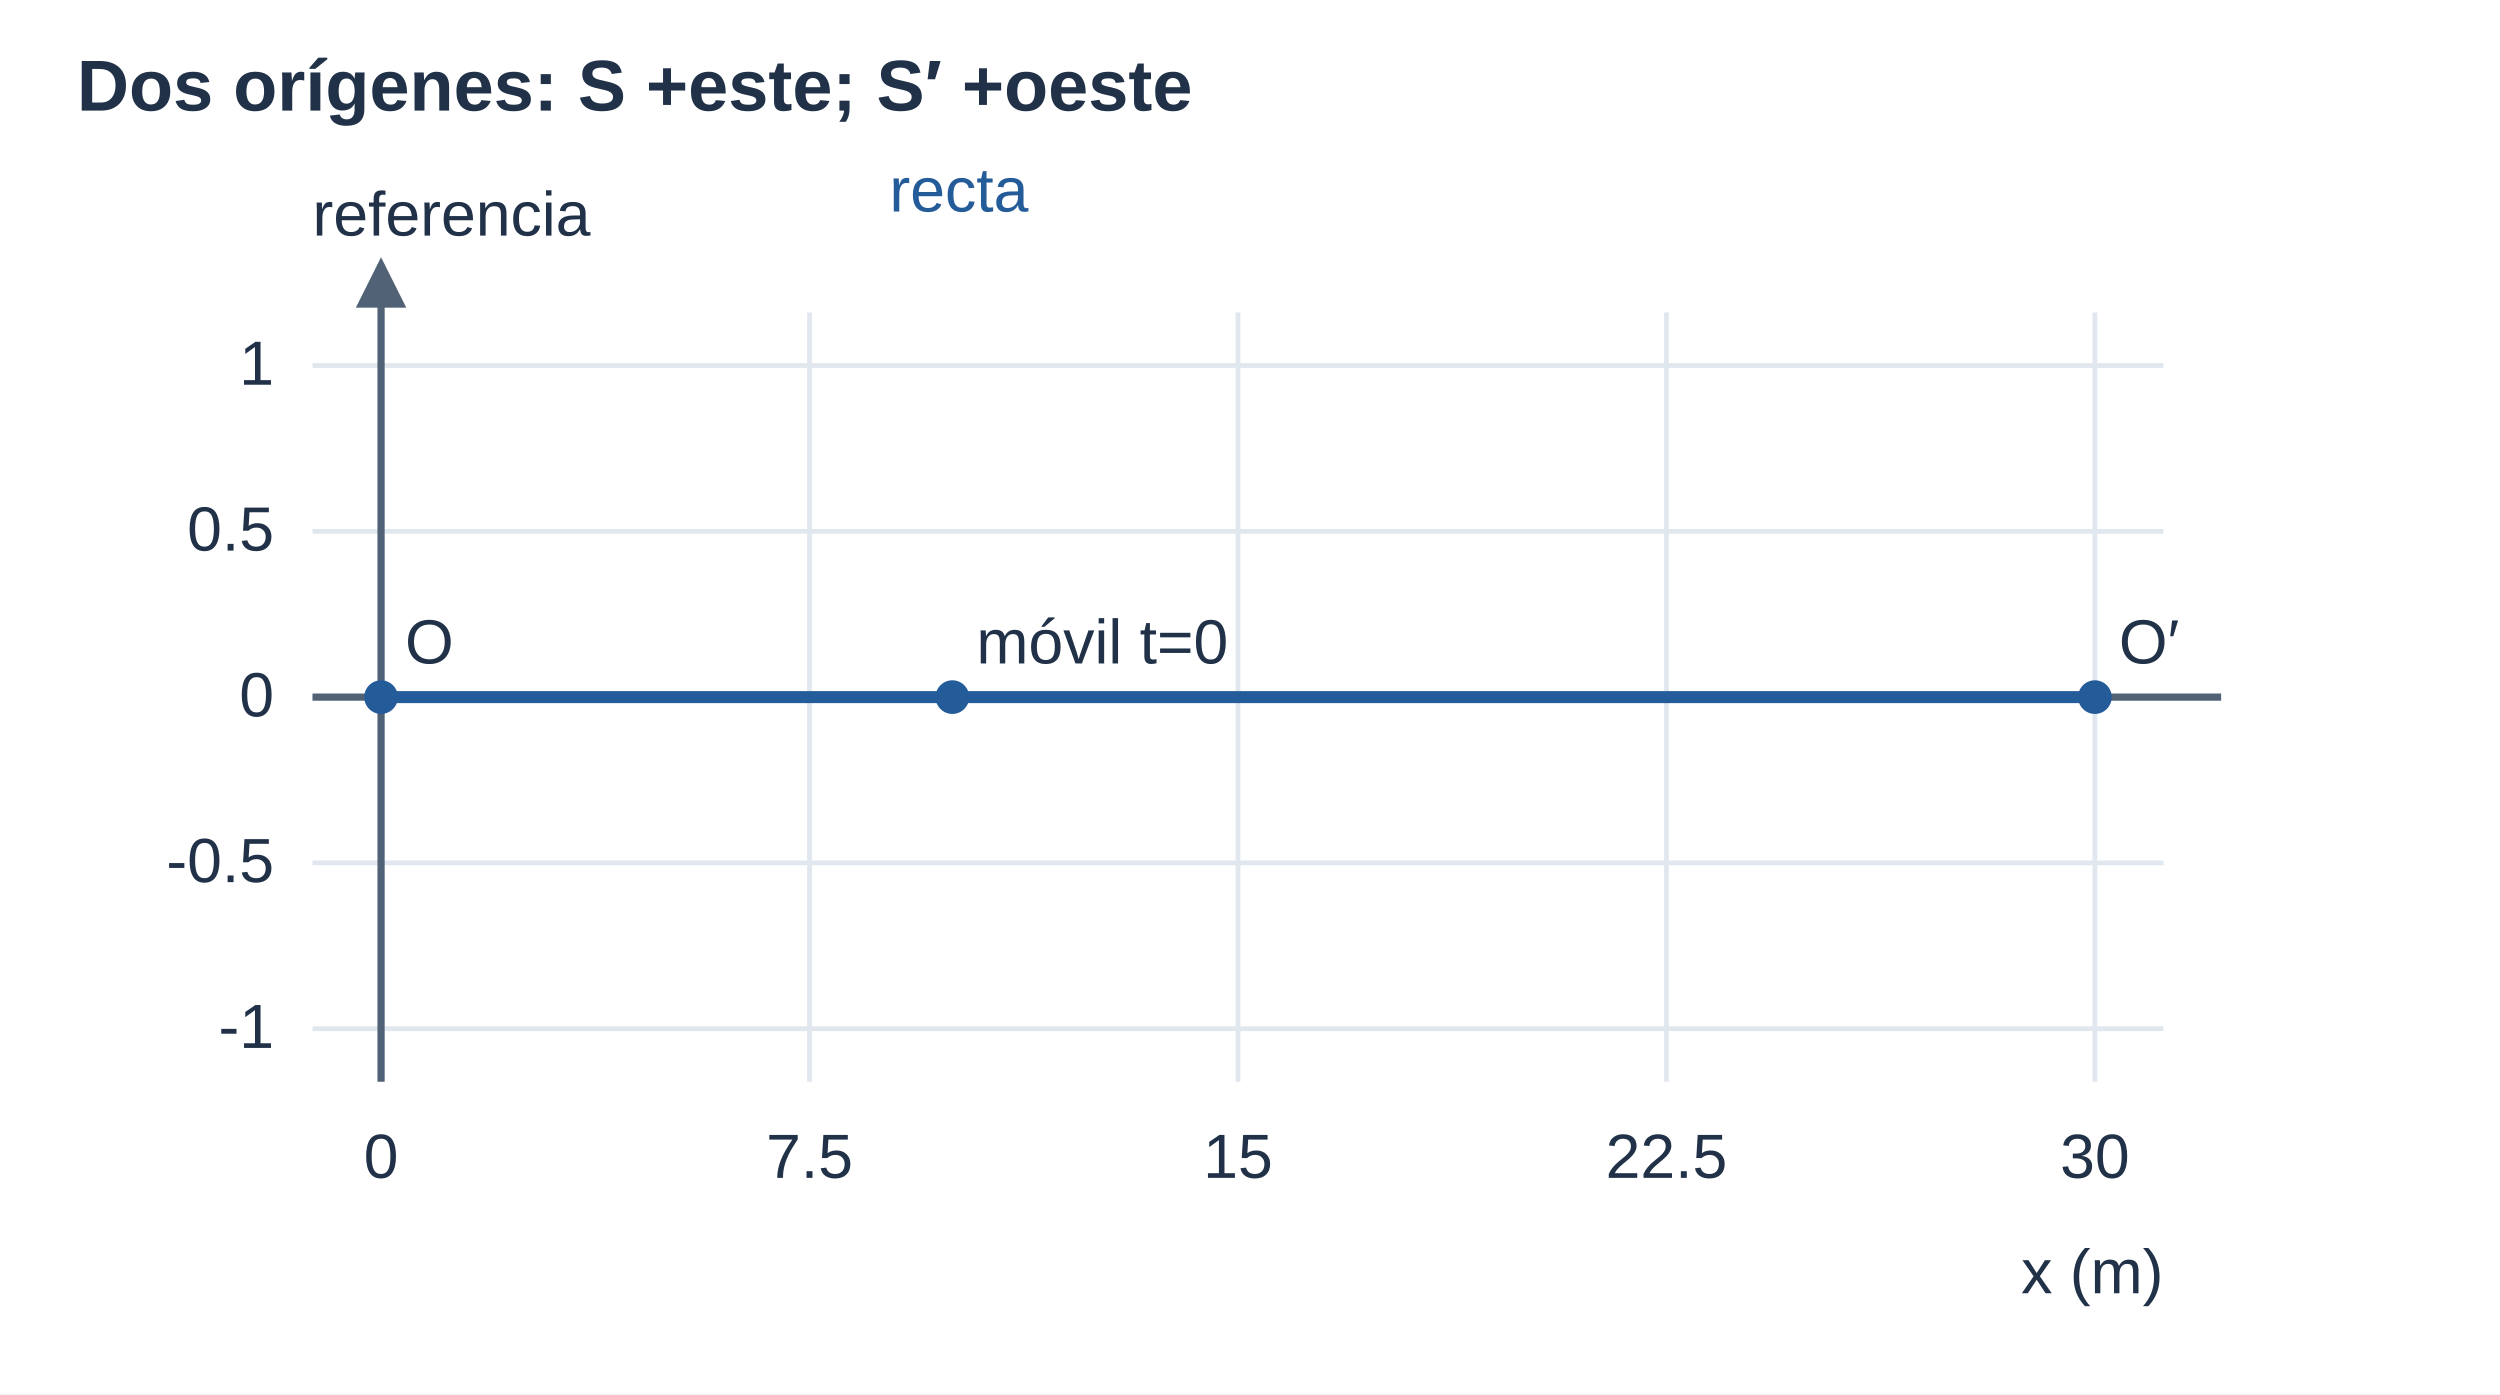
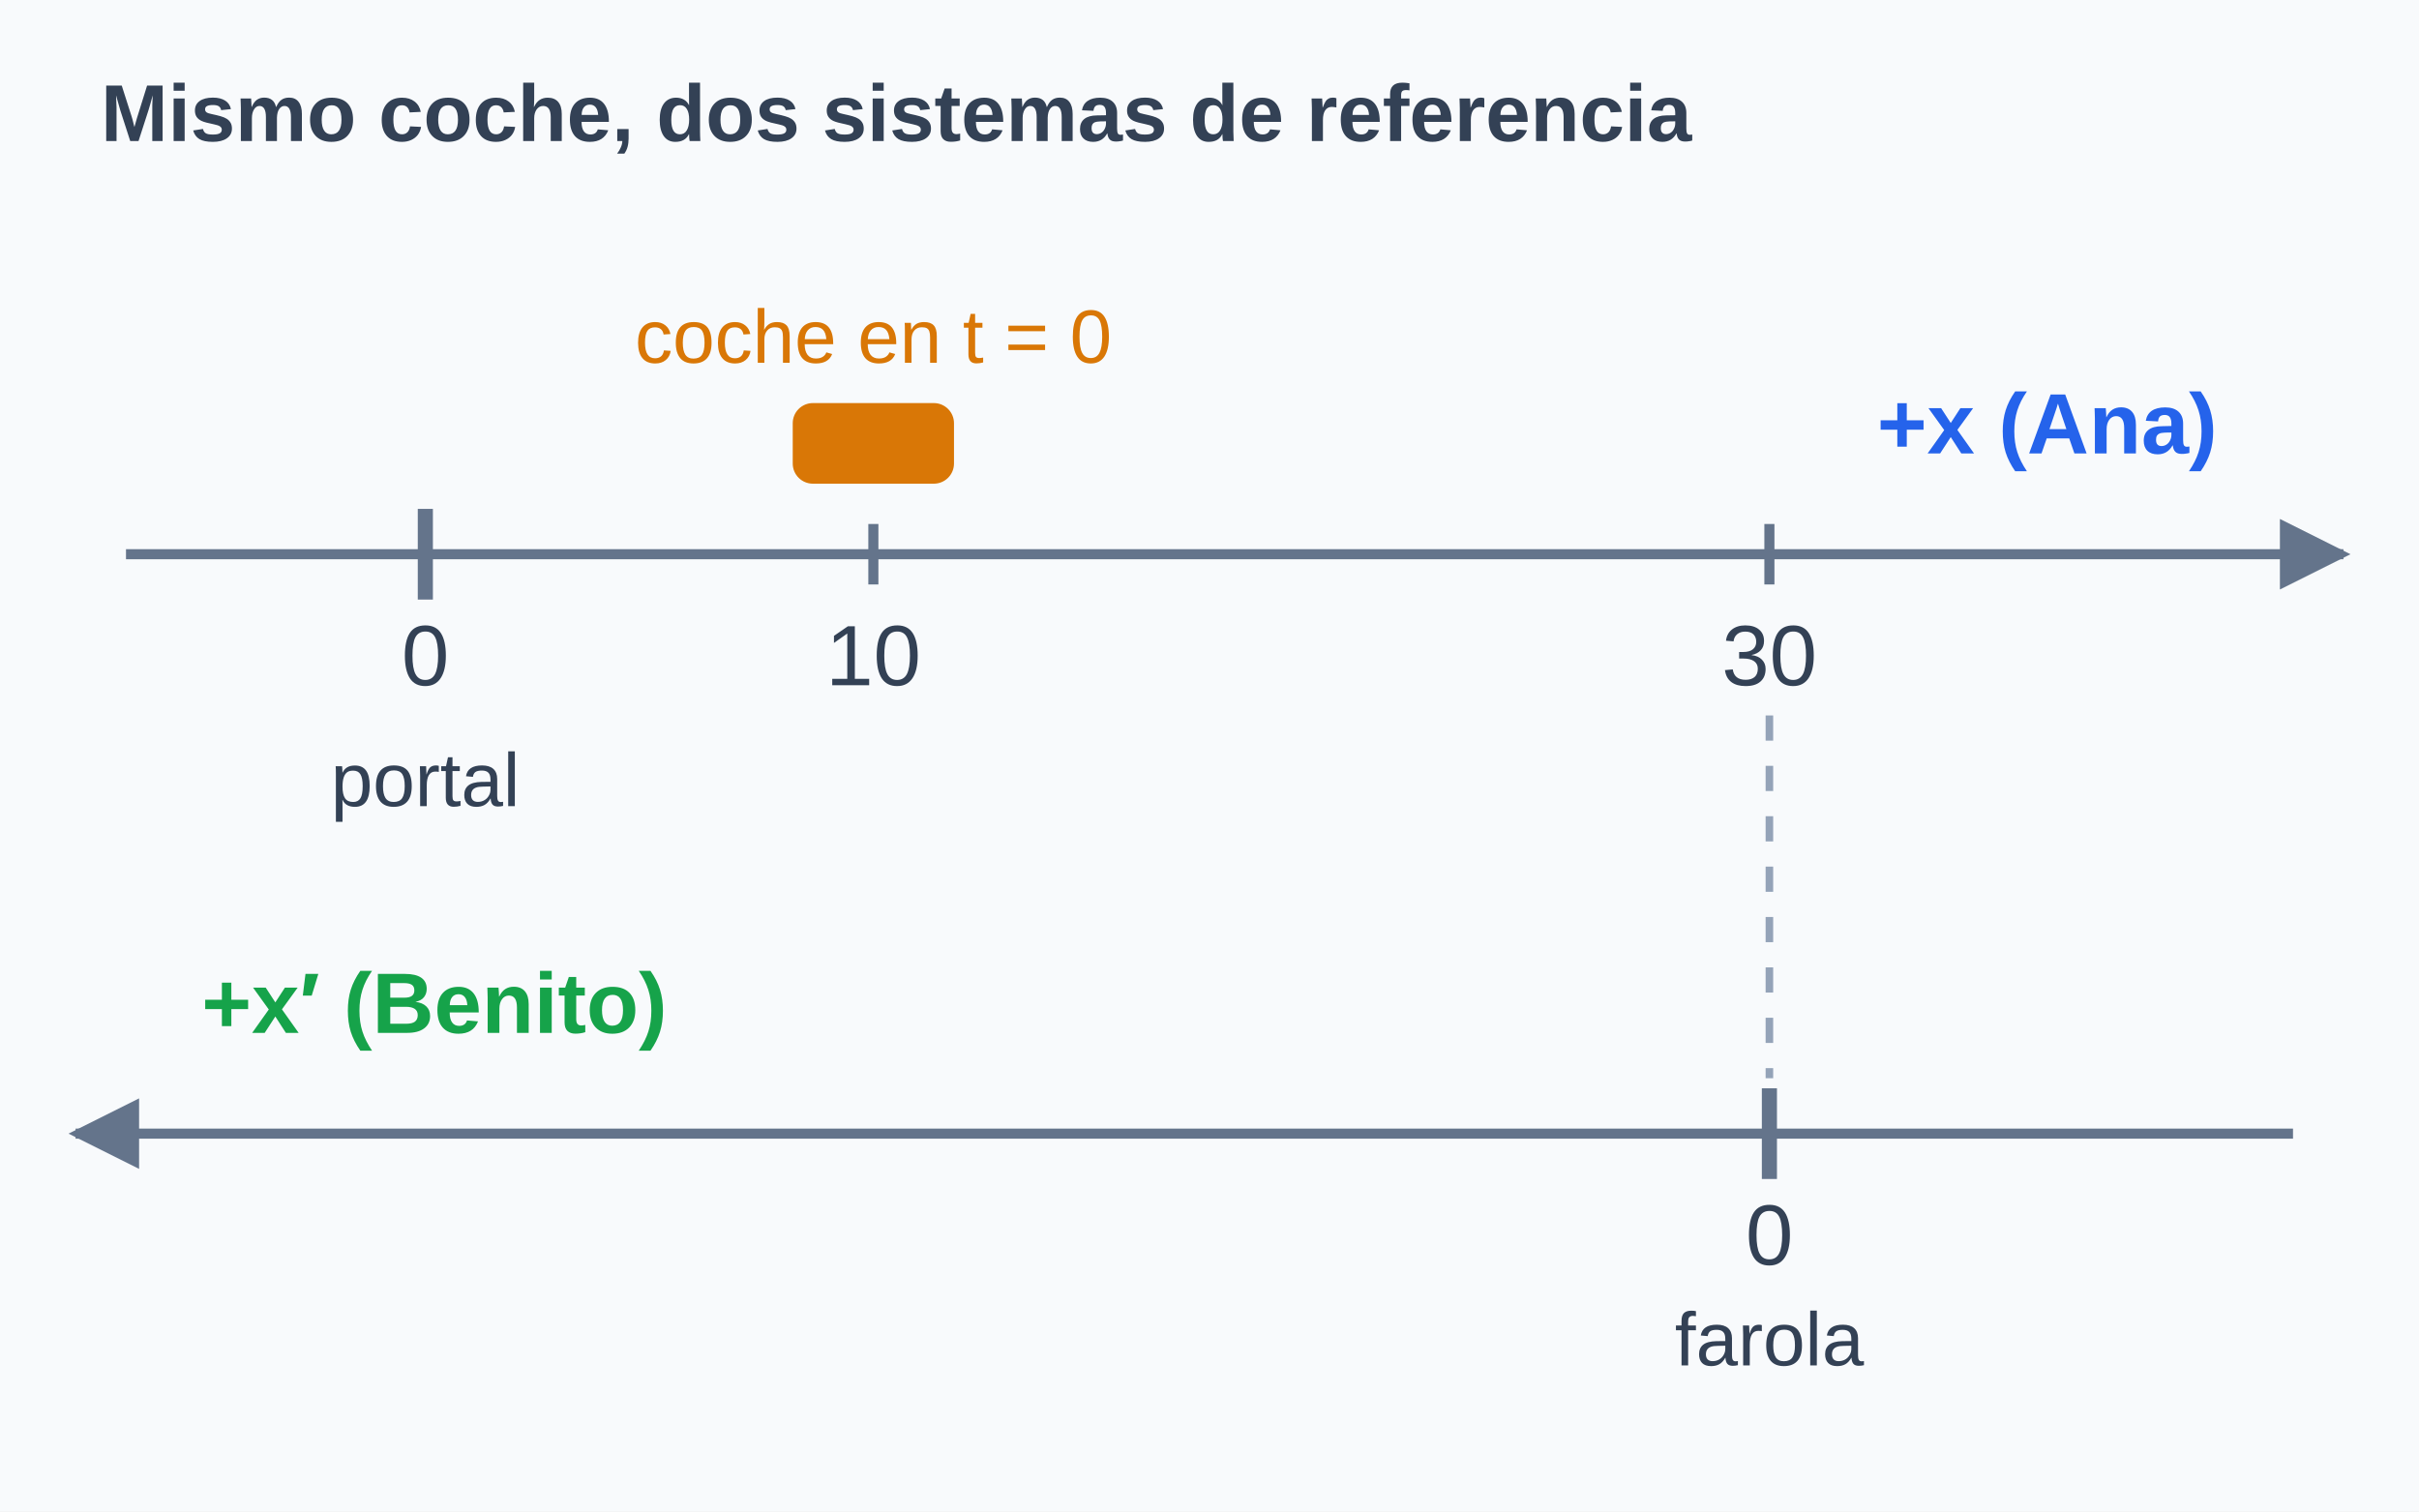
- <svg xmlns="http://www.w3.org/2000/svg" viewBox="0 0 520 290" role="img" aria-labelledby="title desc" style="max-width:100%;height:auto">
+ <svg xmlns="http://www.w3.org/2000/svg" viewBox="0 0 480 300" role="img" aria-labelledby="title desc">
  <defs>
-     <marker id="arrow" markerWidth="7" markerHeight="7" refX="6" refY="3.5" orient="auto-start-reverse">
-       <path d="M0 0 L7 3.5 L0 7Z" fill="context-stroke" />
+     <marker id="a-axis" viewBox="0 0 10 10" refX="9" refY="5" markerWidth="7" markerHeight="7" orient="auto-start-reverse">
+       <path d="M0 0 L10 5 L0 10 Z" fill="#64748b" />
+     </marker>
+     <marker id="a-blue" viewBox="0 0 10 10" refX="9" refY="5" markerWidth="7" markerHeight="7" orient="auto-start-reverse">
+       <path d="M0 0 L10 5 L0 10 Z" fill="#2563eb" />
+     </marker>
+     <marker id="a-amber" viewBox="0 0 10 10" refX="9" refY="5" markerWidth="7" markerHeight="7" orient="auto-start-reverse">
+       <path d="M0 0 L10 5 L0 10 Z" fill="#d97706" />
+     </marker>
+     <marker id="a-green" viewBox="0 0 10 10" refX="9" refY="5" markerWidth="7" markerHeight="7" orient="auto-start-reverse">
+       <path d="M0 0 L10 5 L0 10 Z" fill="#16a34a" />
+     </marker>
+     <marker id="a-red" viewBox="0 0 10 10" refX="9" refY="5" markerWidth="7" markerHeight="7" orient="auto-start-reverse">
+       <path d="M0 0 L10 5 L0 10 Z" fill="#dc2626" />
+     </marker>
+     <marker id="a-grey" viewBox="0 0 10 10" refX="9" refY="5" markerWidth="7" markerHeight="7" orient="auto-start-reverse">
+       <path d="M0 0 L10 5 L0 10 Z" fill="#94a3b8" />
    </marker>
  </defs>
-   <rect width="100%" height="100%" fill="white" />
-   <g font-family="Arial,sans-serif" font-size="13" fill="#203148">
-     <text x="16" y="23" font-size="15" font-weight="bold">Dos orígenes: S +este; S′ +oeste</text>
-     <path d="M79.26 65V225 M65 213.97H450" stroke="#e1e7ee" fill="none" />
-     <text x="79.26" y="245" text-anchor="middle">0</text>
-     <text x="57" y="217.97" text-anchor="end">-1</text>
-     <path d="M168.38 65V225 M65 179.48H450" stroke="#e1e7ee" fill="none" />
-     <text x="168.38" y="245" text-anchor="middle">7.5</text>
-     <text x="57" y="183.48" text-anchor="end">-0.5</text>
-     <path d="M257.50 65V225 M65 145.00H450" stroke="#e1e7ee" fill="none" />
-     <text x="257.50" y="245" text-anchor="middle">15</text>
-     <text x="57" y="149.00" text-anchor="end">0</text>
-     <path d="M346.62 65V225 M65 110.52H450" stroke="#e1e7ee" fill="none" />
-     <text x="346.62" y="245" text-anchor="middle">22.5</text>
-     <text x="57" y="114.52" text-anchor="end">0.5</text>
-     <path d="M435.74 65V225 M65 76.03H450" stroke="#e1e7ee" fill="none" />
-     <text x="435.74" y="245" text-anchor="middle">30</text>
-     <text x="57" y="80.03" text-anchor="end">1</text>
-     <path d="M65 145.00H462 M79.26 225V55" stroke="#516276" stroke-width="1.5" fill="none" marker-end="url(#arrow)" />
-     <text x="450" y="269" text-anchor="end">x (m)</text>
-     <text x="65" y="49">referencia</text>
-     <polyline points="79.26,145.00 435.74,145.00" fill="none" stroke="#245b99" stroke-width="2.5" />
-     <text x="185" y="44" fill="#245b99">recta</text>
-     <circle cx="79.26" cy="145.00" r="3.5" fill="#245b99" />
-     <text x="84.26" y="138.00">O</text>
-     <circle cx="198.09" cy="145.00" r="3.5" fill="#245b99" />
-     <text x="203.09" y="138.00">móvil t=0</text>
-     <circle cx="435.74" cy="145.00" r="3.5" fill="#245b99" />
-     <text x="440.74" y="138.00">O′</text>
+   <rect width="480" height="300" fill="#f8fafc" />
+   <g font-family="Arial, sans-serif">
+     <text x="20.0" y="28.0" font-size="16" text-anchor="start" fill="#334155" font-weight="bold">Mismo coche, dos sistemas de referencia</text>
+     <path d="M25.0 110.0 L465.0 110.0" fill="none" stroke="#64748b" stroke-width="2" marker-end="url(#a-axis)" />
+     <path d="M84.4 104.0 L84.4 116.0" fill="none" stroke="#64748b" stroke-width="2" />
+     <text x="84.4" y="136.0" font-size="17" text-anchor="middle" fill="#334155">0</text>
+     <path d="M173.3 104.0 L173.3 116.0" fill="none" stroke="#64748b" stroke-width="2" />
+     <text x="173.3" y="136.0" font-size="17" text-anchor="middle" fill="#334155">10</text>
+     <path d="M351.1 104.0 L351.1 116.0" fill="none" stroke="#64748b" stroke-width="2" />
+     <text x="351.1" y="136.0" font-size="17" text-anchor="middle" fill="#334155">30</text>
+     <path d="M84.4 101.0 L84.4 119.0" fill="none" stroke="#64748b" stroke-width="3" />
+     <text x="440.0" y="90.0" font-size="17" text-anchor="end" fill="#2563eb" font-weight="bold">+x  (Ana)</text>
+     <text x="84.4" y="160.0" font-size="15" text-anchor="middle" fill="#334155">portal</text>
+     <rect x="157.3" y="80.0" width="32.0" height="16.0" rx="4" fill="#d97706" stroke="none" stroke-width="2" />
+     <text x="173.3" y="72.0" font-size="15" text-anchor="middle" fill="#d97706">coche en t = 0</text>
+     <path d="M455.0 225.0 L15.0 225.0" fill="none" stroke="#64748b" stroke-width="2" marker-end="url(#a-axis)" />
+     <path d="M351.1 216.0 L351.1 234.0" fill="none" stroke="#64748b" stroke-width="3" />
+     <text x="351.1" y="251.0" font-size="17" text-anchor="middle" fill="#334155">0</text>
+     <text x="351.1" y="271.0" font-size="15" text-anchor="middle" fill="#334155">farola</text>
+     <text x="40.0" y="205.0" font-size="17" text-anchor="start" fill="#16a34a" font-weight="bold">+x′  (Benito)</text>
+     <path d="M351.1 142.0 L351.1 214.0" fill="none" stroke="#94a3b8" stroke-width="1.5" stroke-dasharray="5 5" />
  </g>
</svg>
